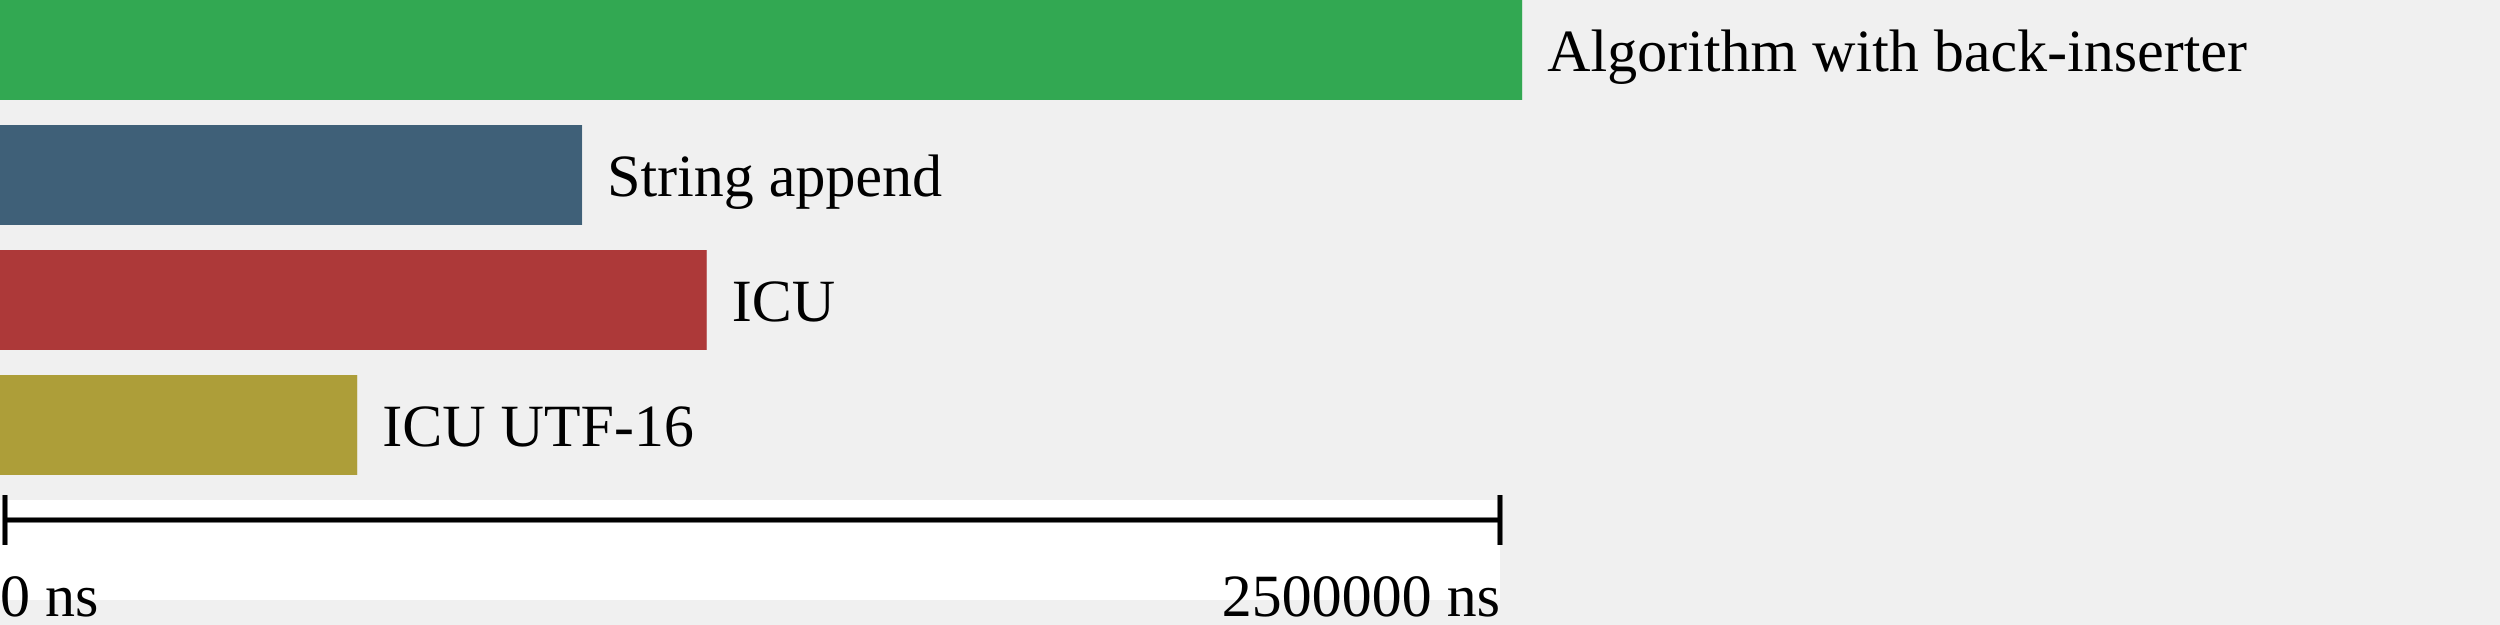
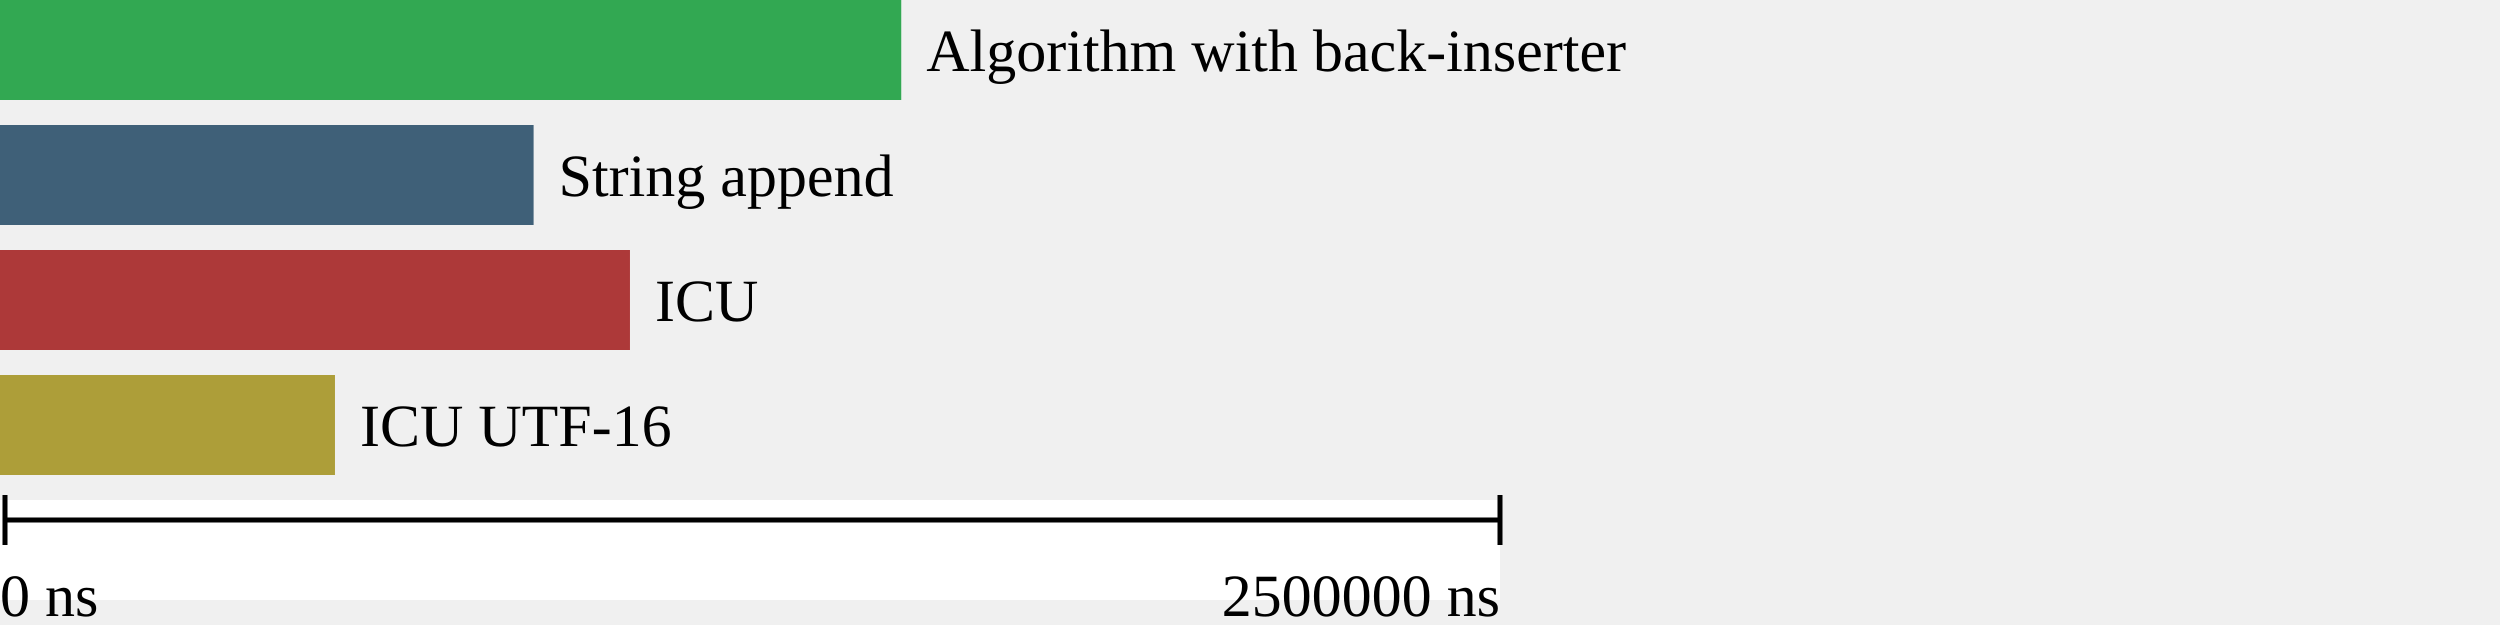
<svg xmlns="http://www.w3.org/2000/svg" version="1.1" width="500" height="125">
-   <rect width="304.435" height="20" y="0" fill="#32a852" />
-   <text x="309.435" y="10.0" dy=".35em" fill="black">Algorithm with back-inserter</text>
-   <rect width="116.416" height="20" y="25" fill="#3f6078" />
-   <text x="121.416" y="35.0" dy=".35em" fill="black">String append</text>
-   <rect width="141.348" height="20" y="50" fill="#ad3939" />
-   <text x="146.348" y="60.0" dy=".35em" fill="black">ICU</text>
-   <rect width="71.444" height="20" y="75" fill="#ad9e39" />
-   <text x="76.444" y="85.0" dy=".35em" fill="black">ICU UTF-16</text>
+   <rect width="180.249" height="20" y="0" fill="#32a852" />
+   <text x="185.249" y="10.0" dy=".35em" fill="black">Algorithm with back-inserter</text>
+   <rect width="106.72" height="20" y="25" fill="#3f6078" />
+   <text x="111.72" y="35.0" dy=".35em" fill="black">String append</text>
+   <rect width="125.992" height="20" y="50" fill="#ad3939" />
+   <text x="130.992" y="60.0" dy=".35em" fill="black">ICU</text>
+   <rect width="66.995" height="20" y="75" fill="#ad9e39" />
+   <text x="71.995" y="85.0" dy=".35em" fill="black">ICU UTF-16</text>
  <rect width="300" height="20" y="100" fill="white" />
  <line x1="1" y1="104" x2="300" y2="104" stroke="black" fill="black" />
  <line x1="1" y1="99" x2="1" y2="109" stroke="black" fill="black" />
  <line x1="300" y1="99" x2="300" y2="109" stroke="black" fill="black" />
  <text x="0" y="119.0" dy=".35em" fill="black">0 ns</text>
  <text x="300" y="119.0" dy=".35em" text-anchor="end" fill="black">2500000 ns</text>
</svg>
